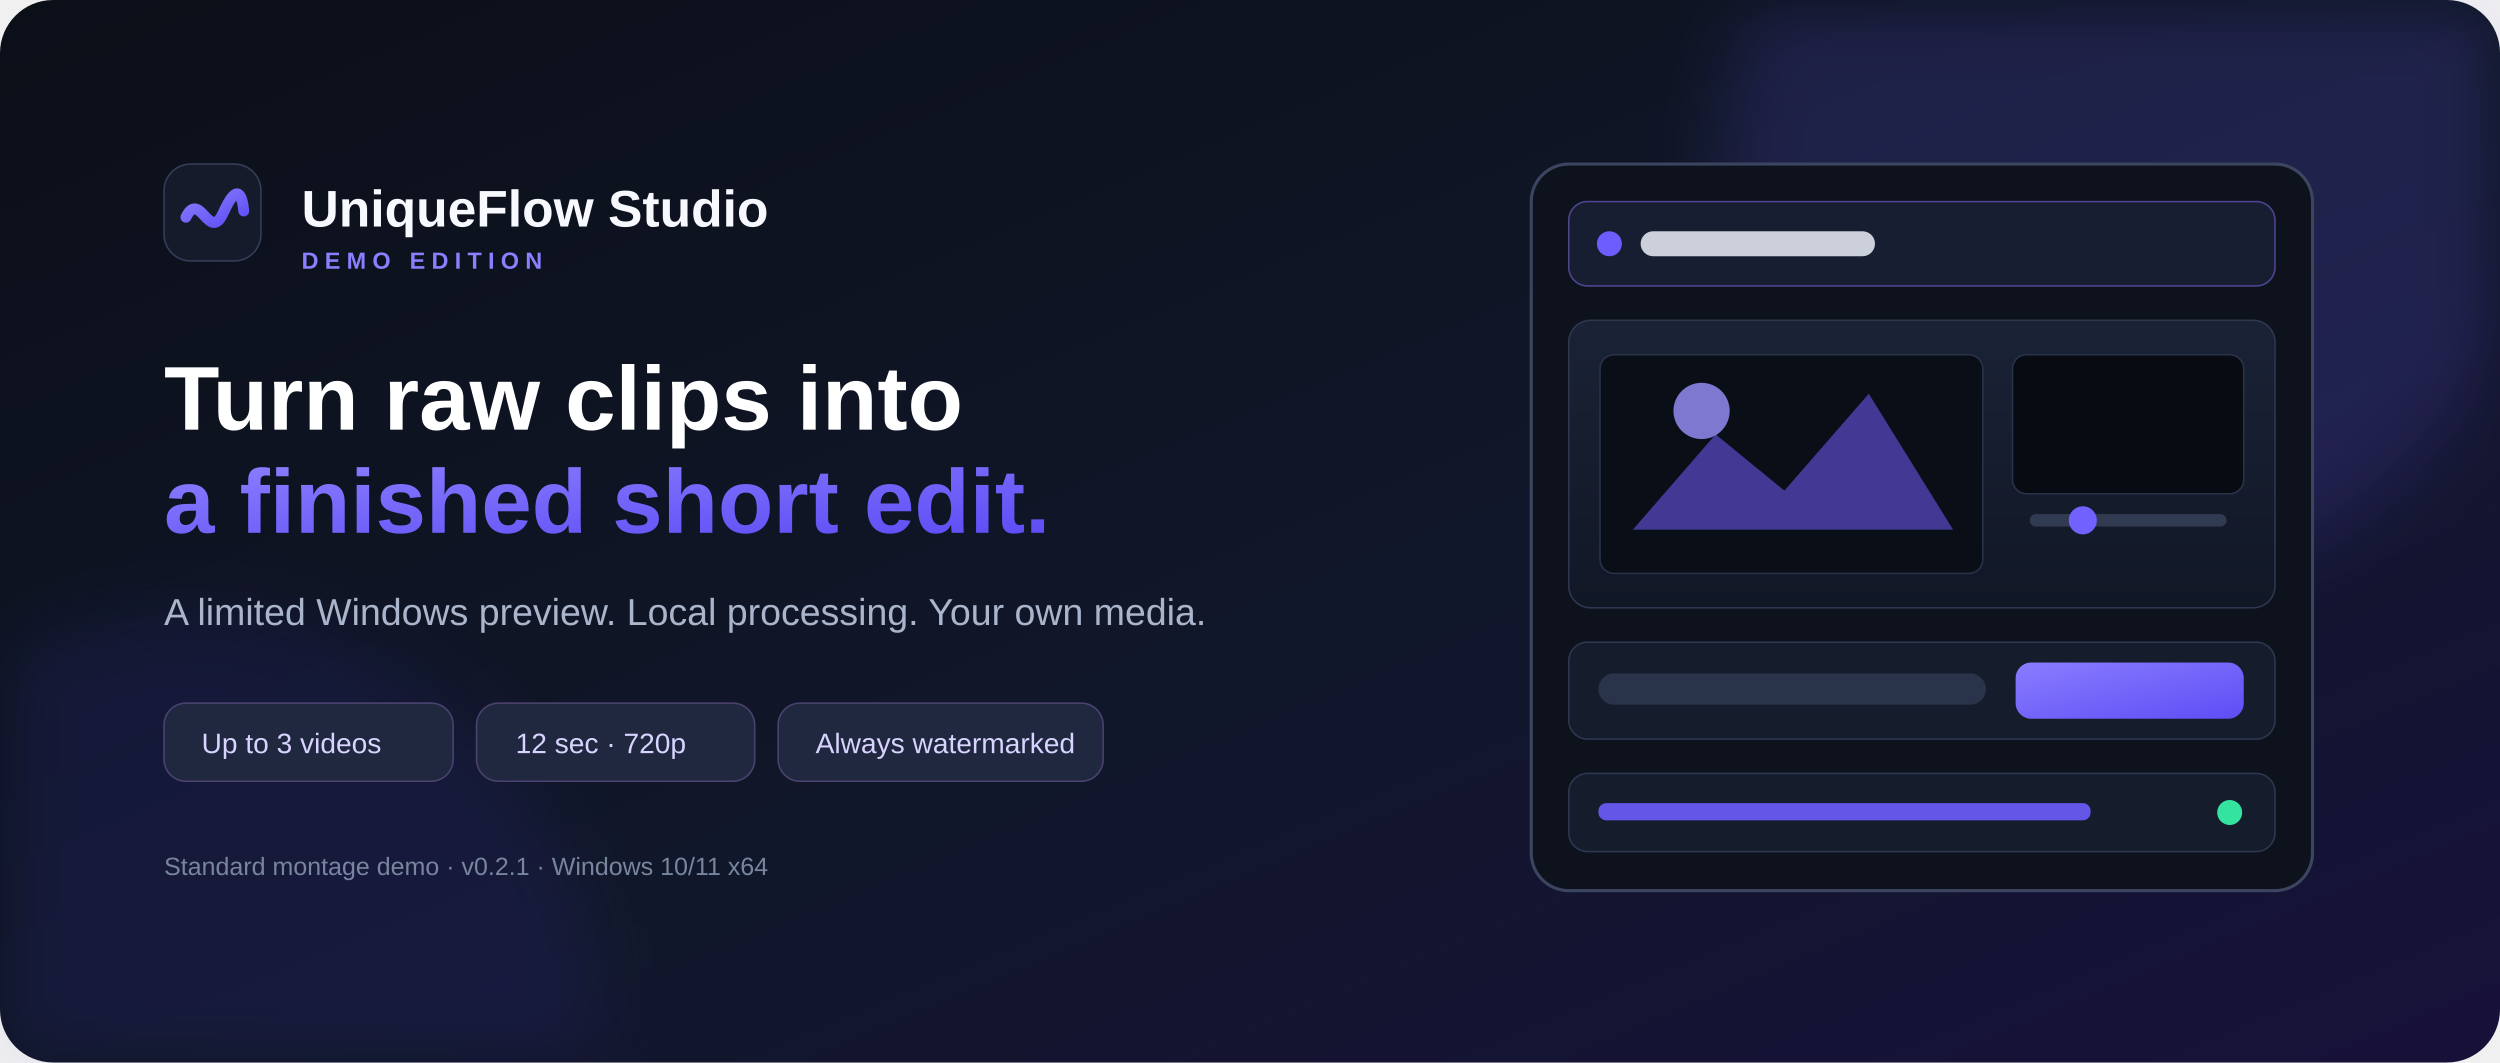
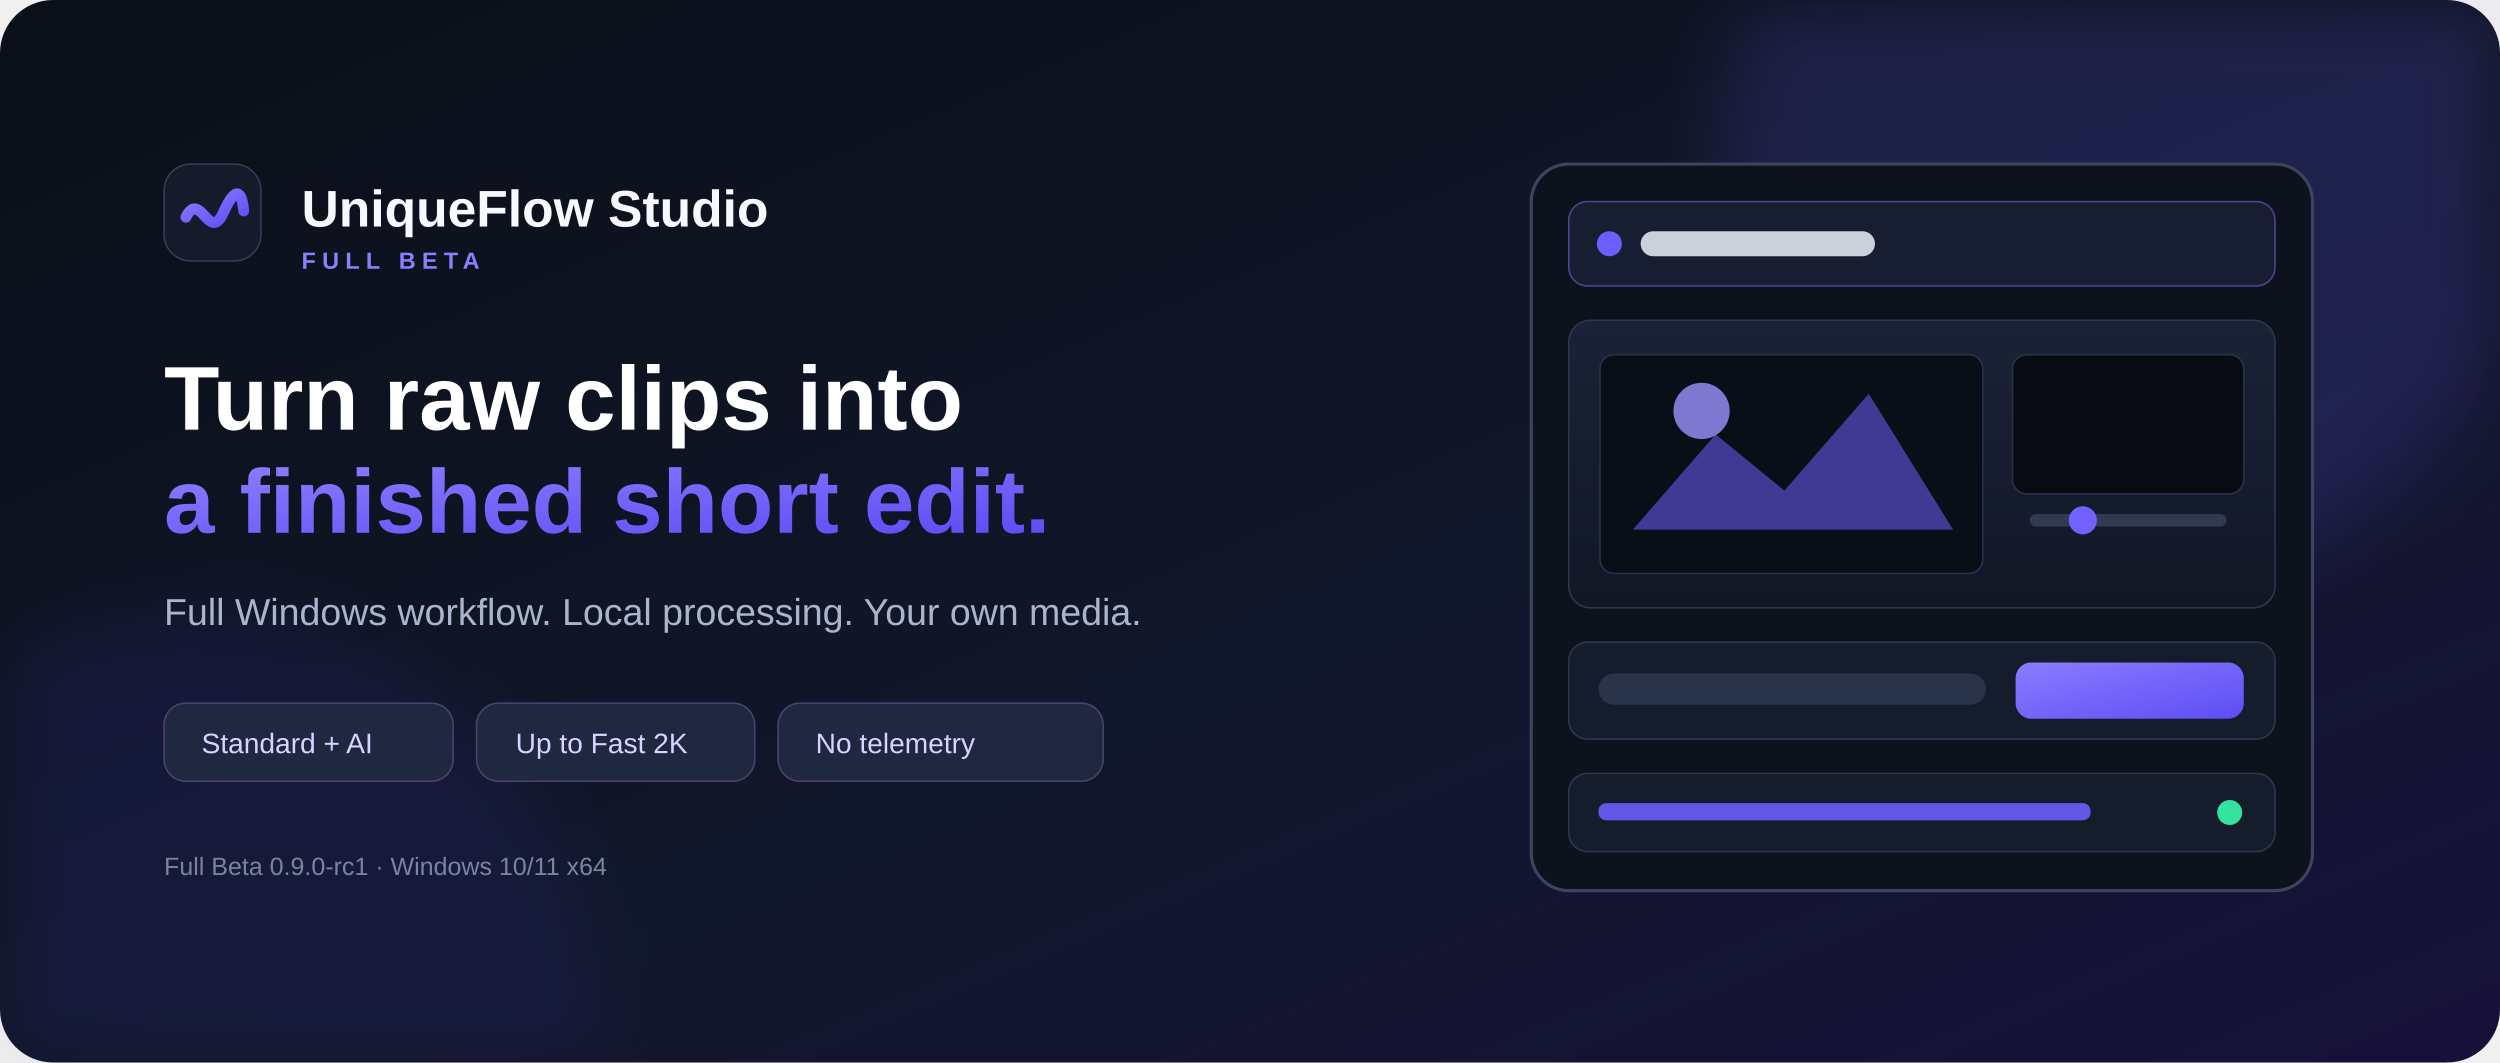
- <svg xmlns="http://www.w3.org/2000/svg" width="1600" height="680" viewBox="0 0 1600 680" role="img" aria-label="UniqueFlow Studio Demo Edition">
+ <svg xmlns="http://www.w3.org/2000/svg" width="1600" height="680" viewBox="0 0 1600 680" role="img" aria-label="UniqueFlow Studio Full Beta">
  <defs>
    <linearGradient id="bg" x1="0" y1="0" x2="1" y2="1">
      <stop offset="0" stop-color="#0b0f18" />
      <stop offset="0.55" stop-color="#11172a" />
      <stop offset="1" stop-color="#17113a" />
    </linearGradient>
    <linearGradient id="accent" x1="0" y1="0" x2="1" y2="1">
      <stop offset="0" stop-color="#8a7dff" />
      <stop offset="1" stop-color="#5e4df5" />
    </linearGradient>
    <linearGradient id="screen" x1="0" y1="0" x2="0" y2="1">
      <stop offset="0" stop-color="#1a2236" />
      <stop offset="1" stop-color="#111725" />
    </linearGradient>
    <filter id="glow" x="-100%" y="-100%" width="300%" height="300%">
      <feGaussianBlur stdDeviation="22" />
    </filter>
  </defs>
  <rect width="1600" height="680" rx="34" fill="url(#bg)" />
  <circle cx="1360" cy="115" r="260" fill="#6d5dfc" opacity=".16" filter="url(#glow)" />
  <circle cx="120" cy="650" r="260" fill="#4335c9" opacity=".12" filter="url(#glow)" />
  <g transform="translate(105 105)">
    <rect width="62" height="62" rx="17" fill="#151b2a" stroke="#343e58" />
    <path d="M14 34 C23 16, 29 51, 38 31 S50 20, 51 30" fill="none" stroke="url(#accent)" stroke-width="7" stroke-linecap="round" />
    <text x="88" y="40" fill="#f8f9ff" font-family="Segoe UI,Arial,sans-serif" font-size="33" font-weight="700">UniqueFlow Studio</text>
-     <text x="88" y="67" fill="#8b7fff" font-family="Segoe UI,Arial,sans-serif" font-size="15" font-weight="700" letter-spacing="4">DEMO EDITION</text>
+     <text x="88" y="67" fill="#8b7fff" font-family="Segoe UI,Arial,sans-serif" font-size="15" font-weight="700" letter-spacing="4">FULL BETA</text>
    <text x="0" y="170" fill="#ffffff" font-family="Segoe UI,Arial,sans-serif" font-size="58" font-weight="700">Turn raw clips into</text>
    <text x="0" y="236" fill="url(#accent)" font-family="Segoe UI,Arial,sans-serif" font-size="58" font-weight="700">a finished short edit.</text>
-     <text x="0" y="295" fill="#aab5cc" font-family="Segoe UI,Arial,sans-serif" font-size="24">A limited Windows preview. Local processing. Your own media.</text>
+     <text x="0" y="295" fill="#aab5cc" font-family="Segoe UI,Arial,sans-serif" font-size="24">Full Windows workflow. Local processing. Your own media.</text>
    <g transform="translate(0 345)" font-family="Segoe UI,Arial,sans-serif" font-size="18">
      <rect width="185" height="50" rx="14" fill="#202840" stroke="#4b426f" />
-       <text x="24" y="32" fill="#d8d4ff">Up to 3 videos</text>
+       <text x="24" y="32" fill="#d8d4ff">Standard + AI</text>
      <rect x="200" width="178" height="50" rx="14" fill="#202840" stroke="#4b426f" />
-       <text x="225" y="32" fill="#d8d4ff">12 sec · 720p</text>
+       <text x="225" y="32" fill="#d8d4ff">Up to Fast 2K</text>
      <rect x="393" width="208" height="50" rx="14" fill="#202840" stroke="#4b426f" />
-       <text x="417" y="32" fill="#d8d4ff">Always watermarked</text>
+       <text x="417" y="32" fill="#d8d4ff">No telemetry</text>
    </g>
-     <text x="0" y="455" fill="#77859e" font-family="Segoe UI,Arial,sans-serif" font-size="16">Standard montage demo · v0.2.1 · Windows 10/11 x64</text>
+     <text x="0" y="455" fill="#77859e" font-family="Segoe UI,Arial,sans-serif" font-size="16">Full Beta 0.9.0-rc1 · Windows 10/11 x64</text>
  </g>
  <g transform="translate(980 105)">
    <rect width="500" height="465" rx="24" fill="#0d121d" stroke="#3c4560" stroke-width="2" />
    <rect x="24" y="24" width="452" height="54" rx="12" fill="#171e31" stroke="#4f4490" />
    <circle cx="50" cy="51" r="8" fill="#6d5dfc" />
    <rect x="70" y="43" width="150" height="16" rx="8" fill="#e9ecf5" opacity=".86" />
    <rect x="24" y="100" width="452" height="184" rx="14" fill="url(#screen)" stroke="#2d3850" />
    <rect x="44" y="122" width="245" height="140" rx="9" fill="#0a0e16" stroke="#28334a" />
    <path d="M65 234 L118 173 L162 209 L216 147 L270 234 Z" fill="#6d5dfc" opacity=".55" />
    <circle cx="109" cy="158" r="18" fill="#9c92ff" opacity=".8" />
    <rect x="308" y="122" width="148" height="89" rx="9" fill="#080b11" stroke="#28334a" />
    <rect x="319" y="224" width="126" height="8" rx="4" fill="#303a50" />
    <circle cx="353" cy="228" r="9" fill="#7161ff" />
    <rect x="24" y="306" width="452" height="62" rx="12" fill="#151c2b" stroke="#2c3850" />
    <rect x="43" y="326" width="248" height="20" rx="10" fill="#29334a" />
    <rect x="310" y="319" width="146" height="36" rx="10" fill="url(#accent)" />
    <rect x="24" y="390" width="452" height="50" rx="12" fill="#151c2b" stroke="#2c3850" />
    <rect x="43" y="409" width="315" height="11" rx="5" fill="#6d5dfc" opacity=".9" />
    <circle cx="447" cy="415" r="8" fill="#35e3a0" />
  </g>
</svg>
